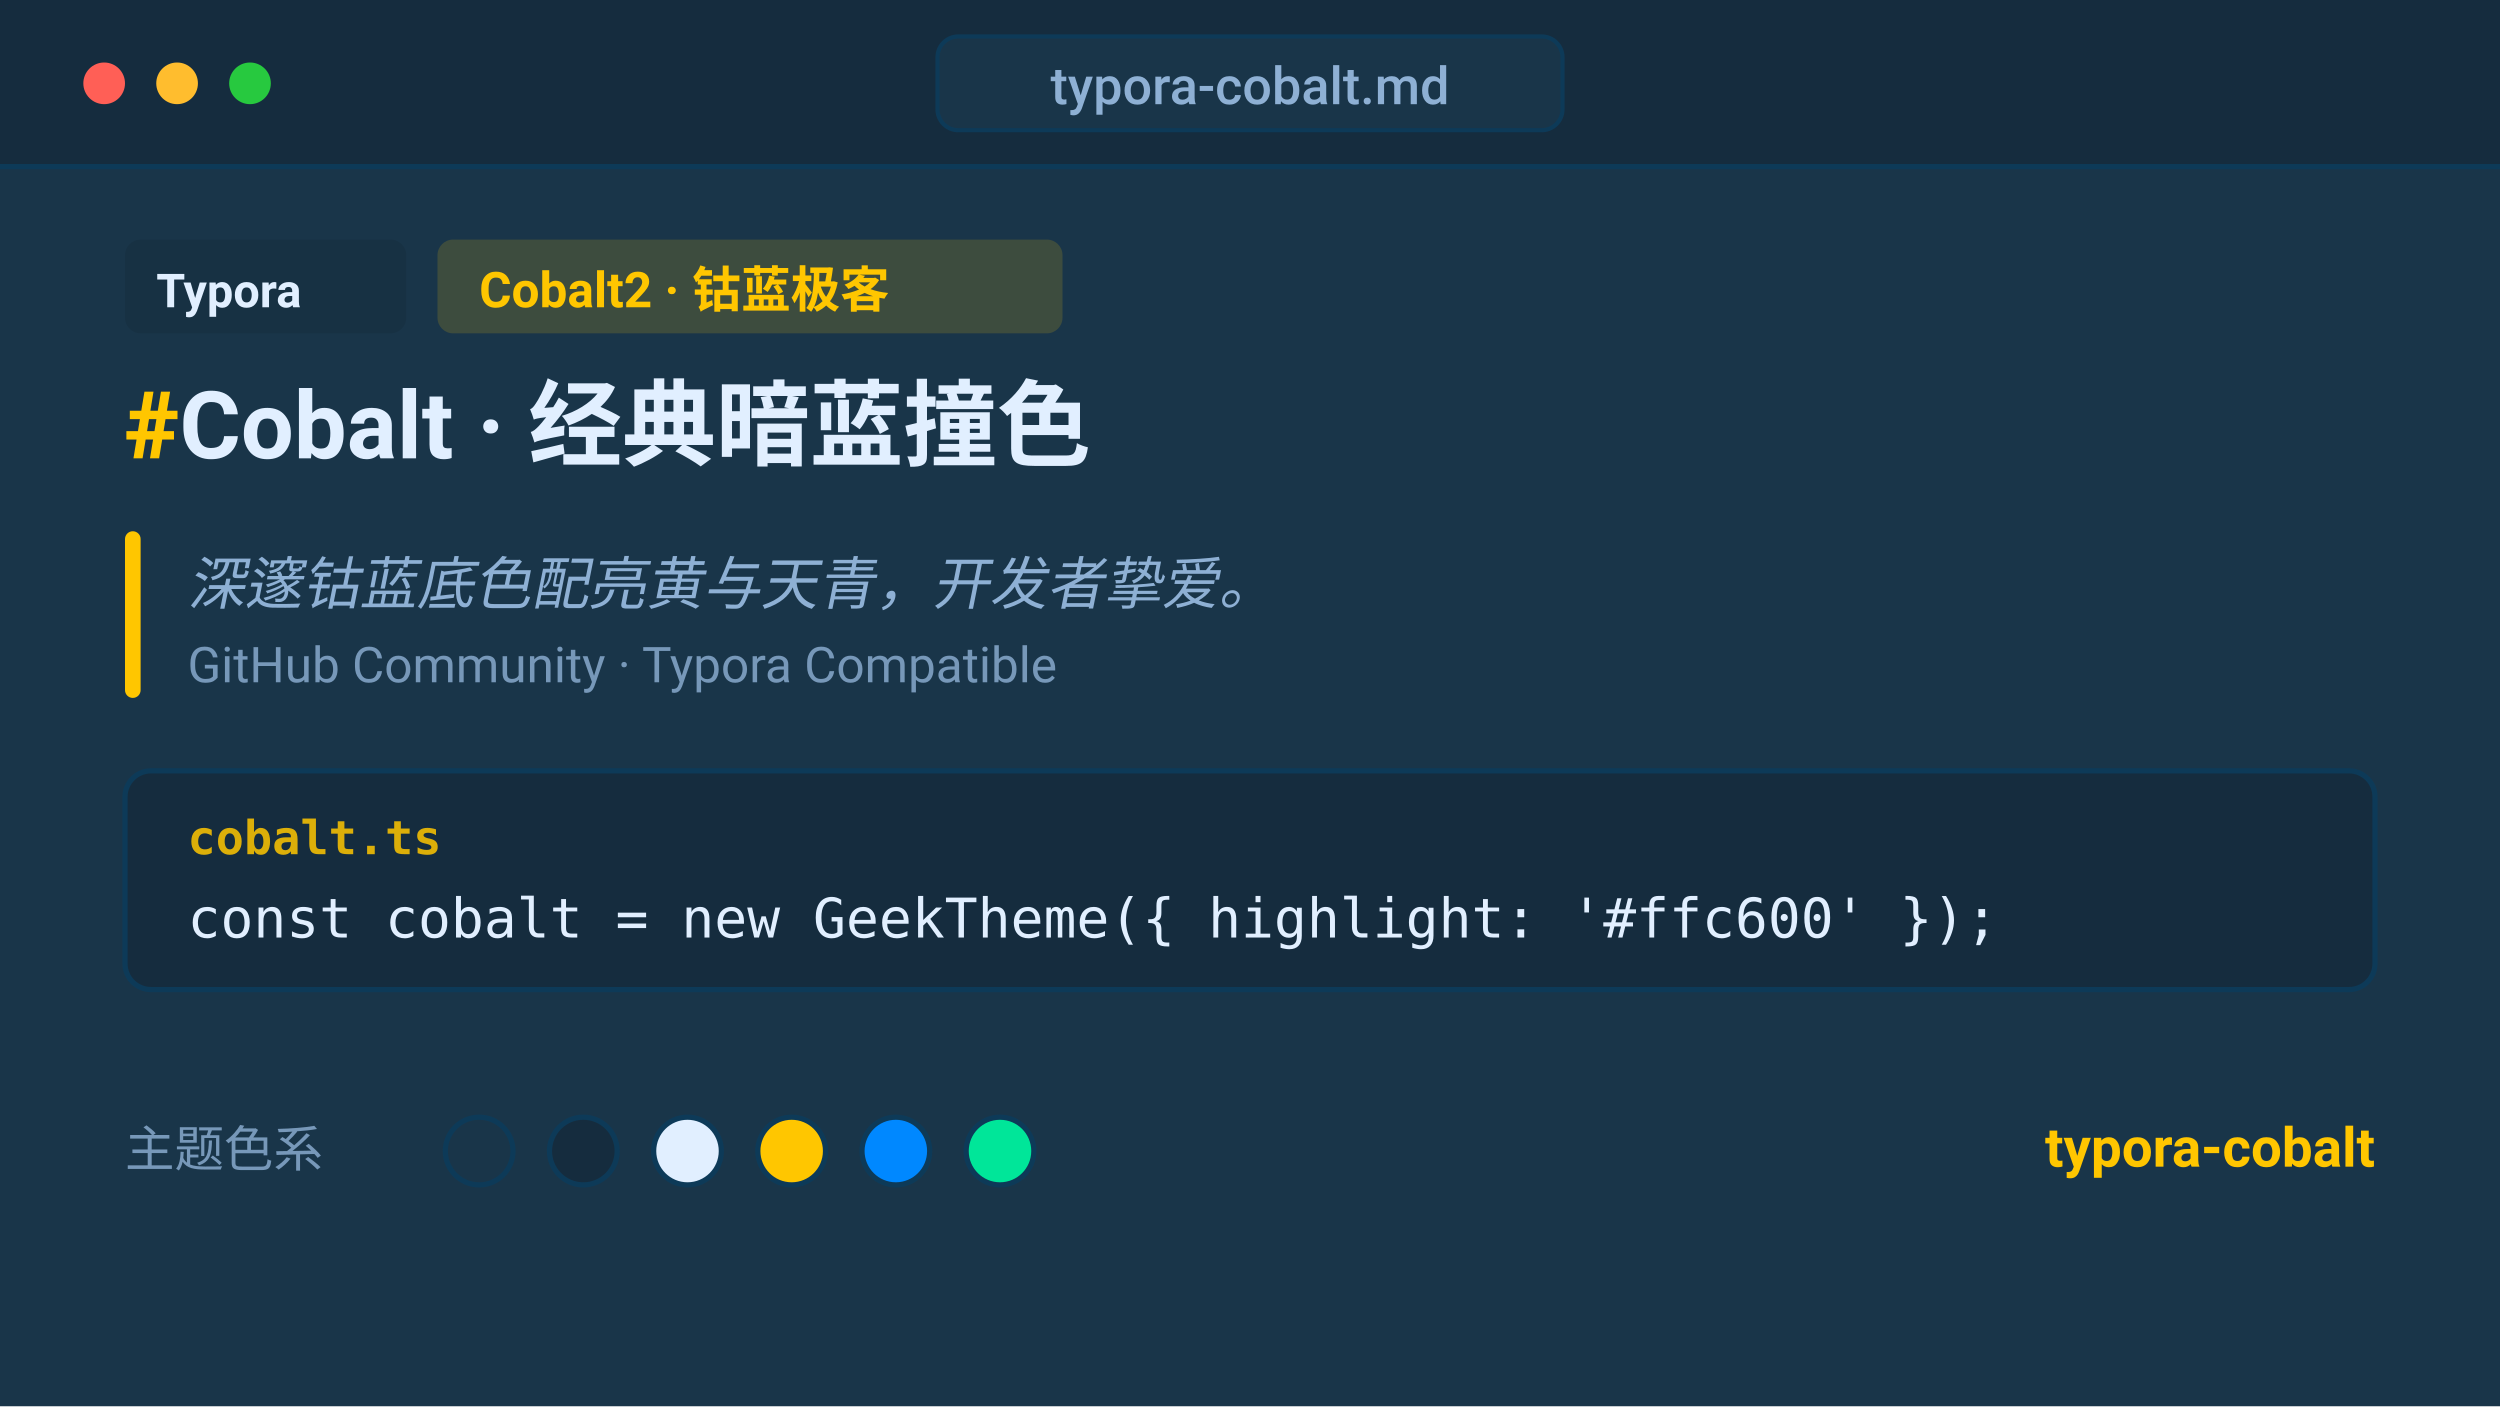
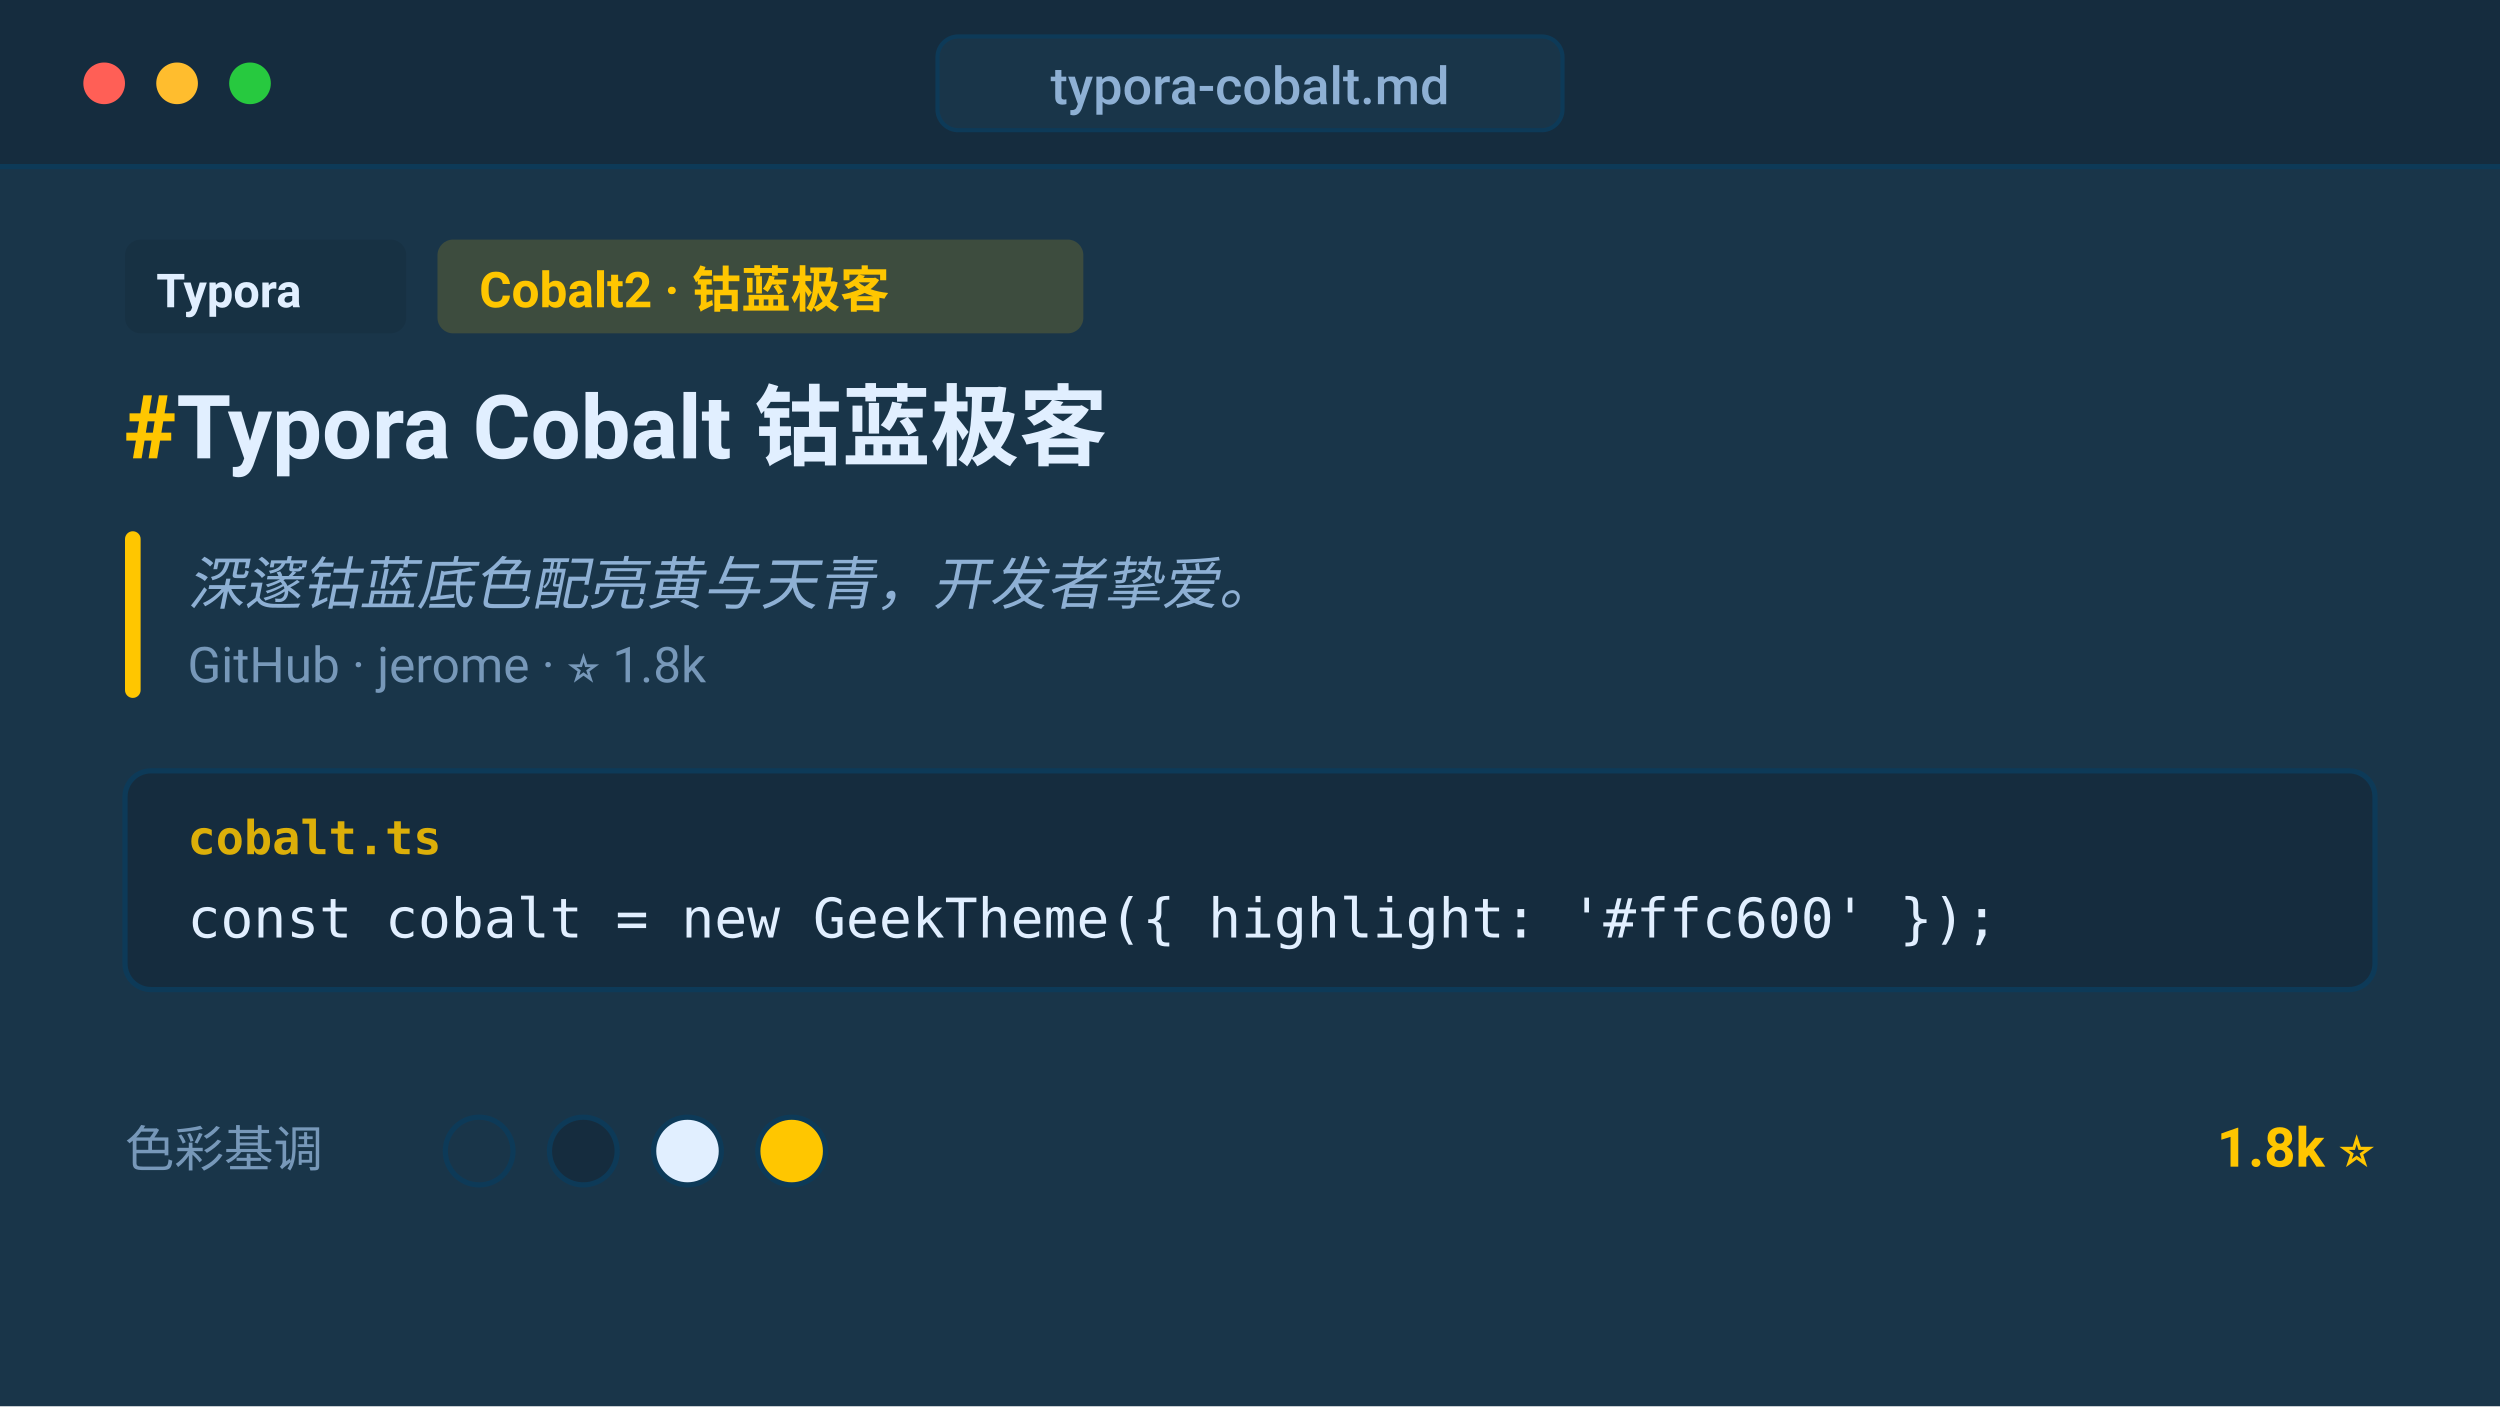
<svg xmlns="http://www.w3.org/2000/svg" viewBox="0 0 480 270" width="480" height="270">
  <rect width="480" height="270" fill="#193549" />
  <rect width="480" height="32" fill="#152c3e" />
  <line x1="0" y1="32" x2="480" y2="32" stroke="#0d3a58" stroke-width="1" />
  <circle cx="20" cy="16" r="4" fill="#ff5f56" />
  <circle cx="34" cy="16" r="4" fill="#ffbd2e" />
  <circle cx="48" cy="16" r="4" fill="#27c93f" />
  <rect x="180" y="7" width="120" height="18" rx="4" fill="#193549" stroke="#0d3a58" stroke-width="0.8" />
  <text x="240" y="20" fill="#8eb0d4" font-family="-apple-system, BlinkMacSystemFont, 'Segoe UI', Roboto, 'PingFang SC', sans-serif" font-size="10" text-anchor="middle" font-weight="500">typora-cobalt.md</text>
  <g transform="translate(24, 46)">
    <rect x="0" y="0" width="54" height="18" rx="3" fill="#000000" opacity="0.08" />
    <text x="6" y="13" fill="#e1efff" font-family="-apple-system, BlinkMacSystemFont, 'Segoe UI', Roboto, 'PingFang SC', sans-serif" font-size="9" font-weight="700">Typora</text>
-     <rect x="60" y="0" width="120" height="18" rx="3" fill="#ffc600" opacity="0.16" />
+     <rect x="60" y="0" width="124" height="18" rx="3" fill="#ffc600" opacity="0.16" />
    <text x="68" y="13" fill="#ffc600" font-family="-apple-system, BlinkMacSystemFont, 'Segoe UI', Roboto, 'PingFang SC', sans-serif" font-size="9.5" font-weight="600">Cobalt2 · 钴蓝极客</text>
-     <text x="0" y="42" fill="#e1efff" font-family="-apple-system, BlinkMacSystemFont, 'Segoe UI', Roboto, 'PingFang SC', sans-serif" font-size="18" font-weight="700">
-       <tspan fill="#ffc600" font-weight="800"># </tspan>Cobalt · 经典暗蓝撞色
+     <text x="0" y="42" fill="#e1efff" font-family="-apple-system, BlinkMacSystemFont, 'Segoe UI', Roboto, 'PingFang SC', sans-serif" font-size="17" font-weight="700">
+       <tspan fill="#ffc600" font-weight="800"># </tspan>Typora Cobalt 钴蓝极客
    </text>
    <g transform="translate(0, 56)">
      <rect x="0" y="0" width="3" height="32" fill="#ffc600" rx="1.5" />
      <text x="12" y="14" fill="#8eb0d4" font-family="-apple-system, BlinkMacSystemFont, 'Segoe UI', Roboto, 'PingFang SC', sans-serif" font-size="11" font-style="italic">
        深邃钴蓝底色配亮黄与天青，开发者挚爱。
      </text>
      <text x="12" y="29" fill="#8eb0d4" font-family="-apple-system, BlinkMacSystemFont, 'Segoe UI', Roboto, 'PingFang SC', sans-serif" font-size="9.5" opacity="0.8">
-         GitHub Community · Typora Compatible
+         GitHub · jerome · ⭐ 1.8k
      </text>
    </g>
    <g transform="translate(0, 102)">
      <rect x="0" y="0" width="432" height="42" rx="5" fill="#152c3e" stroke="#0d3a58" stroke-width="1" />
      <text x="12" y="16" fill="#ffc600" font-family="'Fira Code', 'JetBrains Mono', Consolas, monospace" font-size="9" font-weight="600" opacity="0.85">cobalt.ts</text>
      <text x="12" y="32" fill="#e1efff" font-family="'Fira Code', 'JetBrains Mono', Consolas, monospace" font-size="10.5">const cobalt = new GeekTheme({ highlight: '#ffc600' });</text>
    </g>
    <g transform="translate(0, 160)">
-       <text x="0" y="18" fill="#8eb0d4" font-family="-apple-system, BlinkMacSystemFont, 'Segoe UI', Roboto, 'PingFang SC', sans-serif" font-size="9.5" opacity="0.8">主题色系</text>
+       <text x="0" y="18" fill="#8eb0d4" font-family="-apple-system, BlinkMacSystemFont, 'Segoe UI', Roboto, 'PingFang SC', sans-serif" font-size="9.5" opacity="0.8">色彩基调</text>
      <circle cx="68" cy="15" r="6.5" fill="#193549" stroke="#0d3a58" stroke-width="1" />
      <circle cx="88" cy="15" r="6.5" fill="#152c3e" stroke="#0d3a58" stroke-width="1" />
      <circle cx="108" cy="15" r="6.5" fill="#e1efff" stroke="#0d3a58" stroke-width="1" />
      <circle cx="128" cy="15" r="6.5" fill="#ffc600" stroke="#0d3a58" stroke-width="1" />
-       <circle cx="148" cy="15" r="6.5" fill="#0088ff" stroke="#0d3a58" stroke-width="1" />
-       <circle cx="168" cy="15" r="6.5" fill="#00e699" stroke="#0d3a58" stroke-width="1" />
-       <text x="432" y="18" fill="#ffc600" font-family="-apple-system, BlinkMacSystemFont, 'Segoe UI', Roboto, 'PingFang SC', sans-serif" font-size="10.5" text-anchor="end" font-weight="600">typora-cobalt</text>
+       <text x="432" y="18" fill="#ffc600" font-family="-apple-system, BlinkMacSystemFont, 'Segoe UI', Roboto, 'PingFang SC', sans-serif" font-size="10.5" text-anchor="end" font-weight="600">1.8k ⭐</text>
    </g>
  </g>
</svg>
